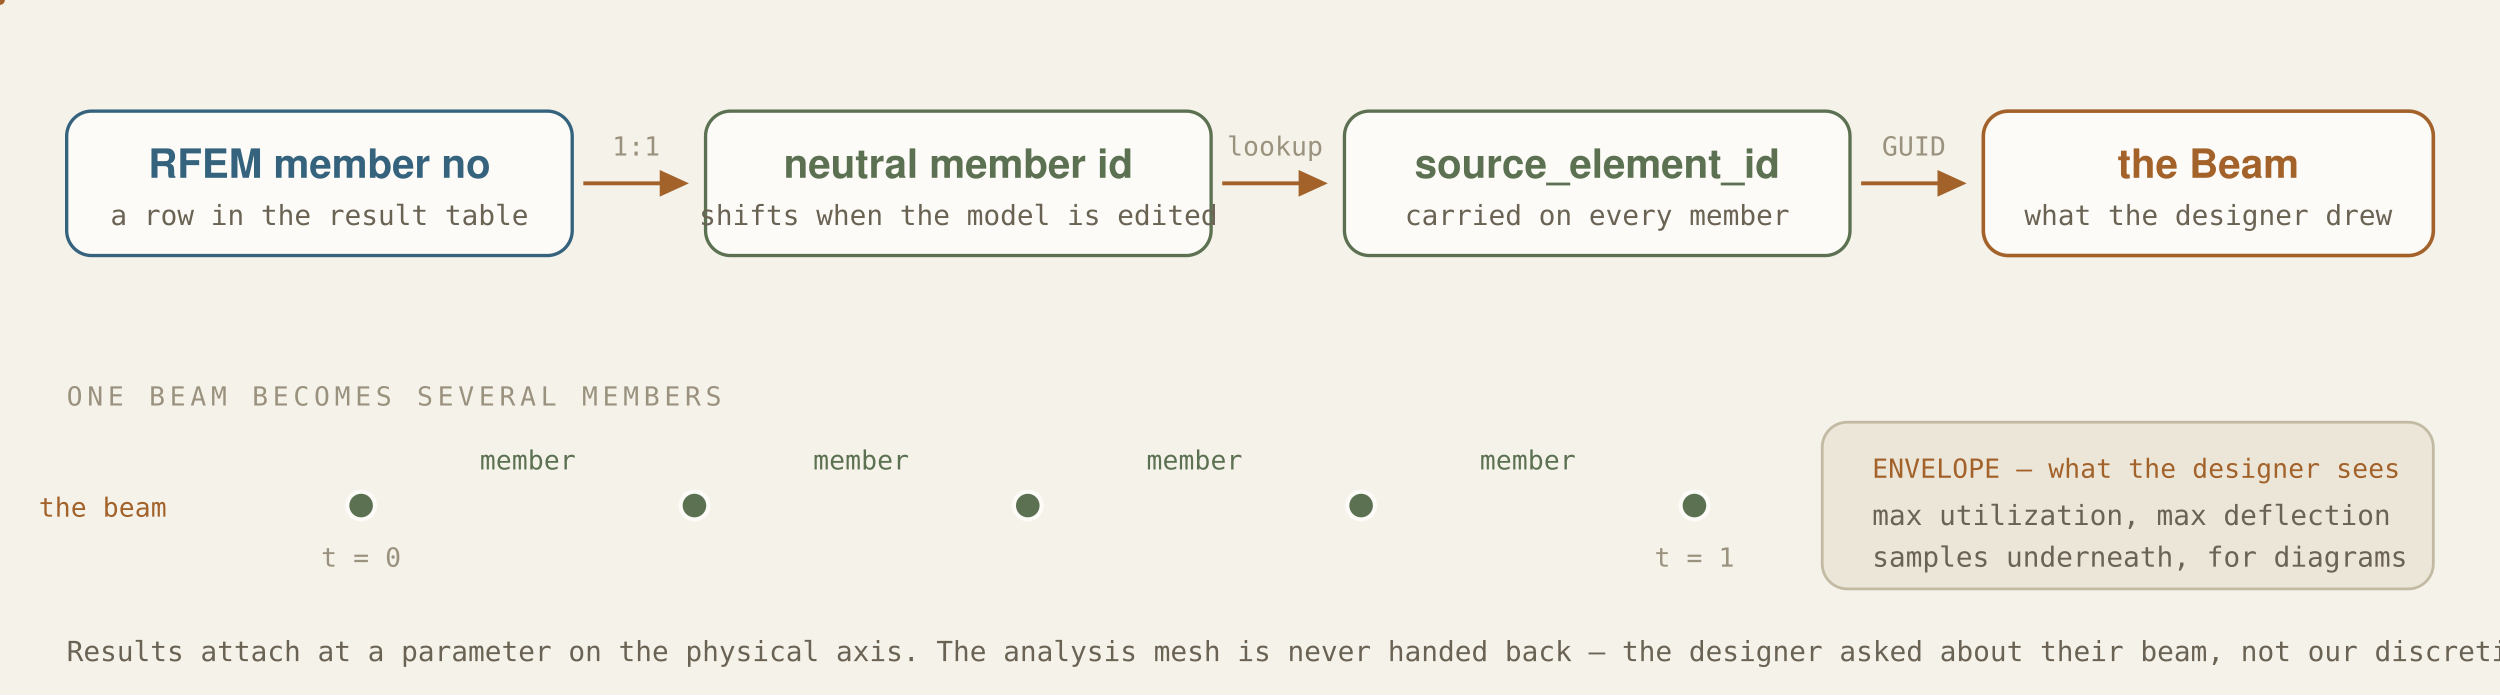
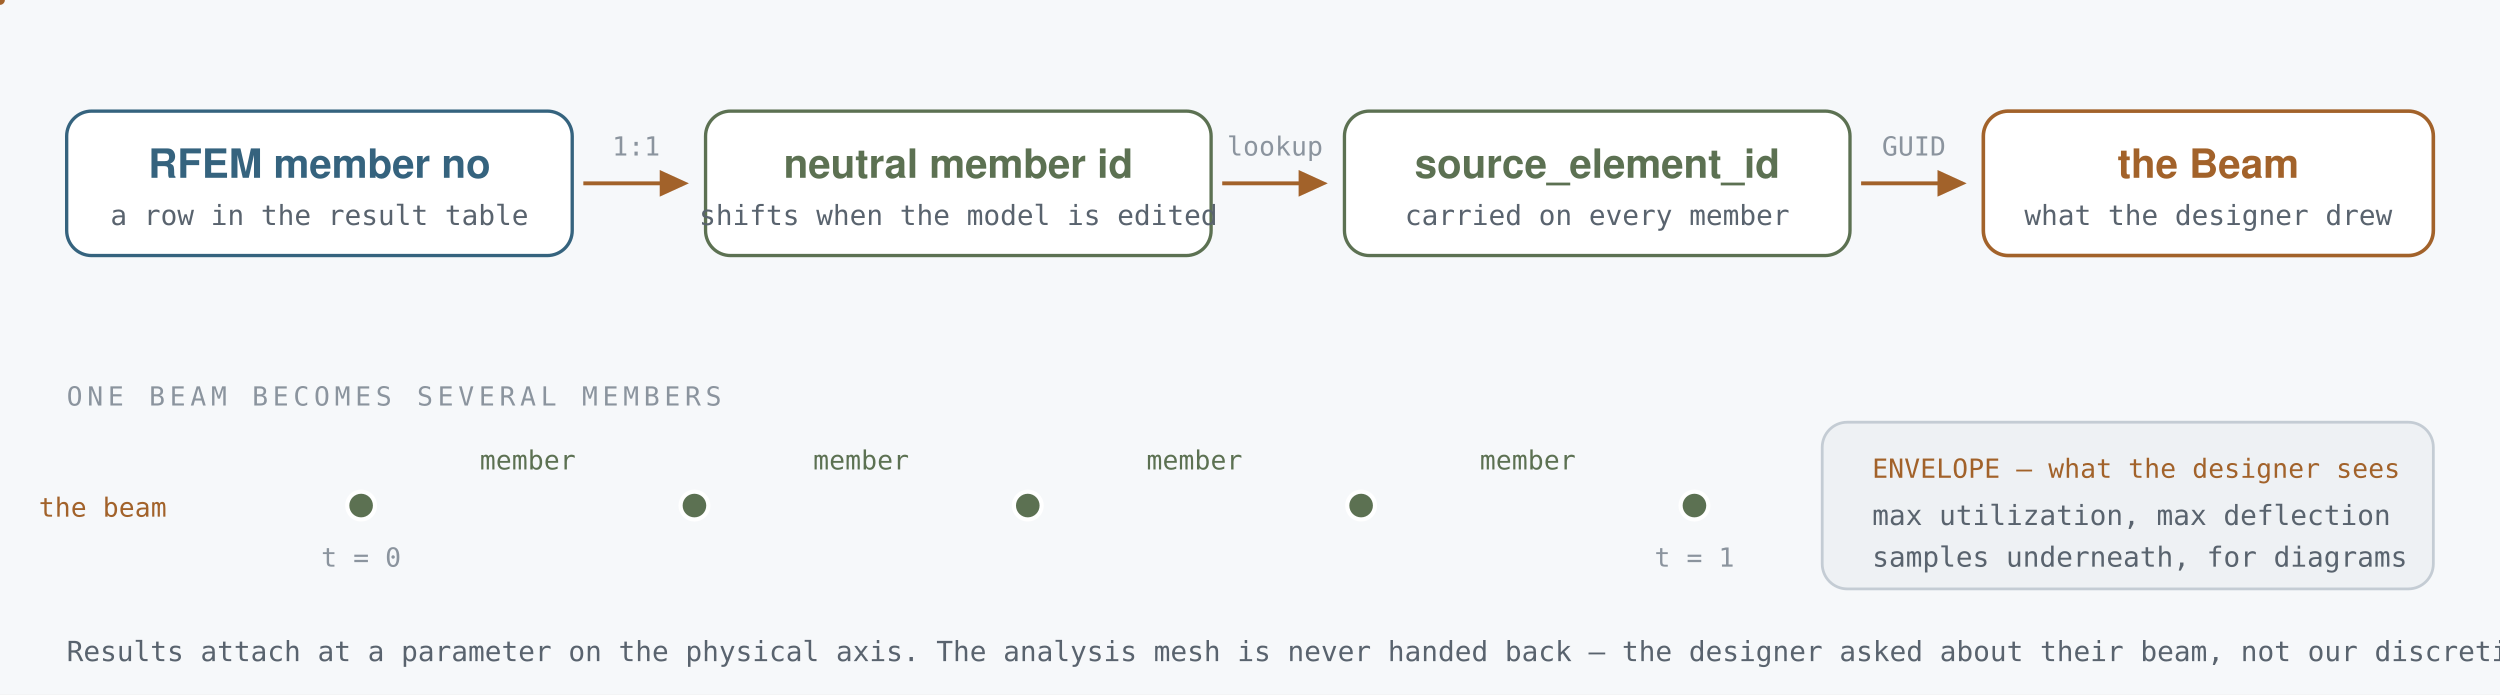
- <svg xmlns="http://www.w3.org/2000/svg" viewBox="0 0 900 250" role="img" aria-label="The identity chain. An RFEM member number maps one to one onto a neutral member id, which carries a source element id, which is the GUID of the original beam. Because one beam becomes several members, results attach at a parameter along the physical beam axis." fill="#221f19">
-   <rect x="0" y="0" width="900" height="250" fill="#f5f2ea" />
+ <svg xmlns="http://www.w3.org/2000/svg" viewBox="0 0 900 250" role="img" aria-label="The identity chain. An RFEM member number maps one to one onto a neutral member id, which carries a source element id, which is the GUID of the original beam. Because one beam becomes several members, results attach at a parameter along the physical beam axis." fill="#1f2328">
+   <rect x="0" y="0" width="900" height="250" fill="#f6f8fa" />
  <g>
-     <rect x="24" y="40" width="182" height="52" rx="9" fill="#fdfbf7" stroke="#35637e" stroke-width="1.2" />
+     <rect x="24" y="40" width="182" height="52" rx="9" fill="#ffffff" stroke="#35637e" stroke-width="1.2" />
    <text font-family="Public Sans, Helvetica, Arial, sans-serif" font-size="14.5" font-weight="700" x="115" y="64" text-anchor="middle" fill="#35637e">RFEM member no</text>
-     <text font-family="IBM Plex Mono, Menlo, monospace" font-size="10" fill="#6a6354" x="115" y="81" text-anchor="middle">a row in the result table</text>
-     <rect x="254" y="40" width="182" height="52" rx="9" fill="#fdfbf7" stroke="#5c7152" stroke-width="1.2" />
+     <text font-family="IBM Plex Mono, Menlo, monospace" font-size="10" fill="#59636e" x="115" y="81" text-anchor="middle">a row in the result table</text>
+     <rect x="254" y="40" width="182" height="52" rx="9" fill="#ffffff" stroke="#5c7152" stroke-width="1.2" />
    <text font-family="Public Sans, Helvetica, Arial, sans-serif" font-size="14.5" font-weight="700" x="345" y="64" text-anchor="middle" fill="#5c7152">neutral member id</text>
-     <text font-family="IBM Plex Mono, Menlo, monospace" font-size="10" fill="#6a6354" x="345" y="81" text-anchor="middle">shifts when the model is edited</text>
-     <rect x="484" y="40" width="182" height="52" rx="9" fill="#fdfbf7" stroke="#5c7152" stroke-width="1.2" />
+     <text font-family="IBM Plex Mono, Menlo, monospace" font-size="10" fill="#59636e" x="345" y="81" text-anchor="middle">shifts when the model is edited</text>
+     <rect x="484" y="40" width="182" height="52" rx="9" fill="#ffffff" stroke="#5c7152" stroke-width="1.2" />
    <text font-family="Public Sans, Helvetica, Arial, sans-serif" font-size="14.5" font-weight="700" x="575" y="64" text-anchor="middle" fill="#5c7152">source_element_id</text>
-     <text font-family="IBM Plex Mono, Menlo, monospace" font-size="10" fill="#6a6354" x="575" y="81" text-anchor="middle">carried on every member</text>
-     <rect x="714" y="40" width="162" height="52" rx="9" fill="#fdfbf7" stroke="#a2622a" stroke-width="1.3" />
+     <text font-family="IBM Plex Mono, Menlo, monospace" font-size="10" fill="#59636e" x="575" y="81" text-anchor="middle">carried on every member</text>
+     <rect x="714" y="40" width="162" height="52" rx="9" fill="#ffffff" stroke="#a2622a" stroke-width="1.3" />
    <text font-family="Public Sans, Helvetica, Arial, sans-serif" font-size="14.5" font-weight="700" x="795" y="64" text-anchor="middle" fill="#a2622a">the Beam</text>
-     <text font-family="IBM Plex Mono, Menlo, monospace" font-size="10" fill="#6a6354" x="795" y="81" text-anchor="middle">what the designer drew</text>
+     <text font-family="IBM Plex Mono, Menlo, monospace" font-size="10" fill="#59636e" x="795" y="81" text-anchor="middle">what the designer drew</text>
  </g>
  <g stroke="#a2622a" stroke-width="1.4" fill="none">
    <path d="M210.0 66.0 L238.6 66.0" />
    <path d="M440.0 66.0 L468.6 66.0" />
    <path d="M670.0 66.0 L698.5 66.0" />
  </g>
  <polygon points="248.0,66.0 237.5,70.8 237.5,61.2" fill="#a2622a" stroke="none" />
  <polygon points="478.0,66.0 467.5,70.8 467.5,61.2" fill="#a2622a" stroke="none" />
  <polygon points="708.0,66.0 697.5,70.8 697.5,61.2" fill="#a2622a" stroke="none" />
-   <g font-family="IBM Plex Mono, Menlo, monospace" font-size="9.5" letter-spacing=".04" fill="#9a927e">
+   <g font-family="IBM Plex Mono, Menlo, monospace" font-size="9.5" letter-spacing=".04" fill="#8b949e">
    <text x="229" y="56" text-anchor="middle">1:1</text>
    <text x="459" y="56" text-anchor="middle">lookup</text>
    <text x="689" y="56" text-anchor="middle">GUID</text>
  </g>
-   <line stroke="#d5cdba" />
-   <text font-family="IBM Plex Mono, Menlo, monospace" font-size="9.5" letter-spacing="1.7" fill="#9a927e" x="24" y="146">ONE BEAM BECOMES SEVERAL MEMBERS</text>
+   <line stroke="#d0d7de" />
+   <text font-family="IBM Plex Mono, Menlo, monospace" font-size="9.5" letter-spacing="1.7" fill="#8b949e" x="24" y="146">ONE BEAM BECOMES SEVERAL MEMBERS</text>
  <g>
    <line stroke="#a2622a" stroke-width="3.5" stroke-linecap="round" />
    <text font-family="IBM Plex Mono, Menlo, monospace" font-size="9.5" letter-spacing=".04" x="60" y="186" text-anchor="end" fill="#a2622a">the beam</text>
-     <g fill="#5c7152" stroke="#fdfbf7" stroke-width="1.5">
+     <g fill="#5c7152" stroke="#ffffff" stroke-width="1.5">
      <circle cx="130" cy="182" r="5" />
      <circle cx="250" cy="182" r="5" />
      <circle cx="370" cy="182" r="5" />
      <circle cx="490" cy="182" r="5" />
      <circle cx="610" cy="182" r="5" />
    </g>
    <g font-family="IBM Plex Mono, Menlo, monospace" font-size="9.5" letter-spacing=".04" fill="#5c7152">
      <text x="190" y="169" text-anchor="middle">member</text>
      <text x="310" y="169" text-anchor="middle">member</text>
      <text x="430" y="169" text-anchor="middle">member</text>
      <text x="550" y="169" text-anchor="middle">member</text>
    </g>
-     <g font-family="IBM Plex Mono, Menlo, monospace" font-size="9.5" letter-spacing=".04" fill="#9a927e">
+     <g font-family="IBM Plex Mono, Menlo, monospace" font-size="9.5" letter-spacing=".04" fill="#8b949e">
      <text x="130" y="204" text-anchor="middle">t = 0</text>
      <text x="610" y="204" text-anchor="middle">t = 1</text>
    </g>
  </g>
  <g>
-     <rect x="656" y="152" width="220" height="60" rx="9" fill="#ece6d9" stroke="#c3baa4" stroke-width="1" />
+     <rect x="656" y="152" width="220" height="60" rx="9" fill="#eef1f4" stroke="#c4ccd4" stroke-width="1" />
    <text font-family="IBM Plex Mono, Menlo, monospace" font-size="9.5" letter-spacing=".04" x="674" y="172" fill="#a2622a">ENVELOPE — what the designer sees</text>
-     <text font-family="IBM Plex Mono, Menlo, monospace" font-size="10" fill="#6a6354" x="674" y="189">max utilization, max deflection</text>
-     <text font-family="IBM Plex Mono, Menlo, monospace" font-size="10" fill="#6a6354" x="674" y="204">samples underneath, for diagrams</text>
+     <text font-family="IBM Plex Mono, Menlo, monospace" font-size="10" fill="#59636e" x="674" y="189">max utilization, max deflection</text>
+     <text font-family="IBM Plex Mono, Menlo, monospace" font-size="10" fill="#59636e" x="674" y="204">samples underneath, for diagrams</text>
  </g>
-   <text font-family="IBM Plex Mono, Menlo, monospace" font-size="10" fill="#6a6354" x="24" y="238">Results attach at a parameter on the physical axis. The analysis mesh is never handed back — the designer asked about their beam, not our discretization.</text>
+   <text font-family="IBM Plex Mono, Menlo, monospace" font-size="10" fill="#59636e" x="24" y="238">Results attach at a parameter on the physical axis. The analysis mesh is never handed back — the designer asked about their beam, not our discretization.</text>
</svg>
